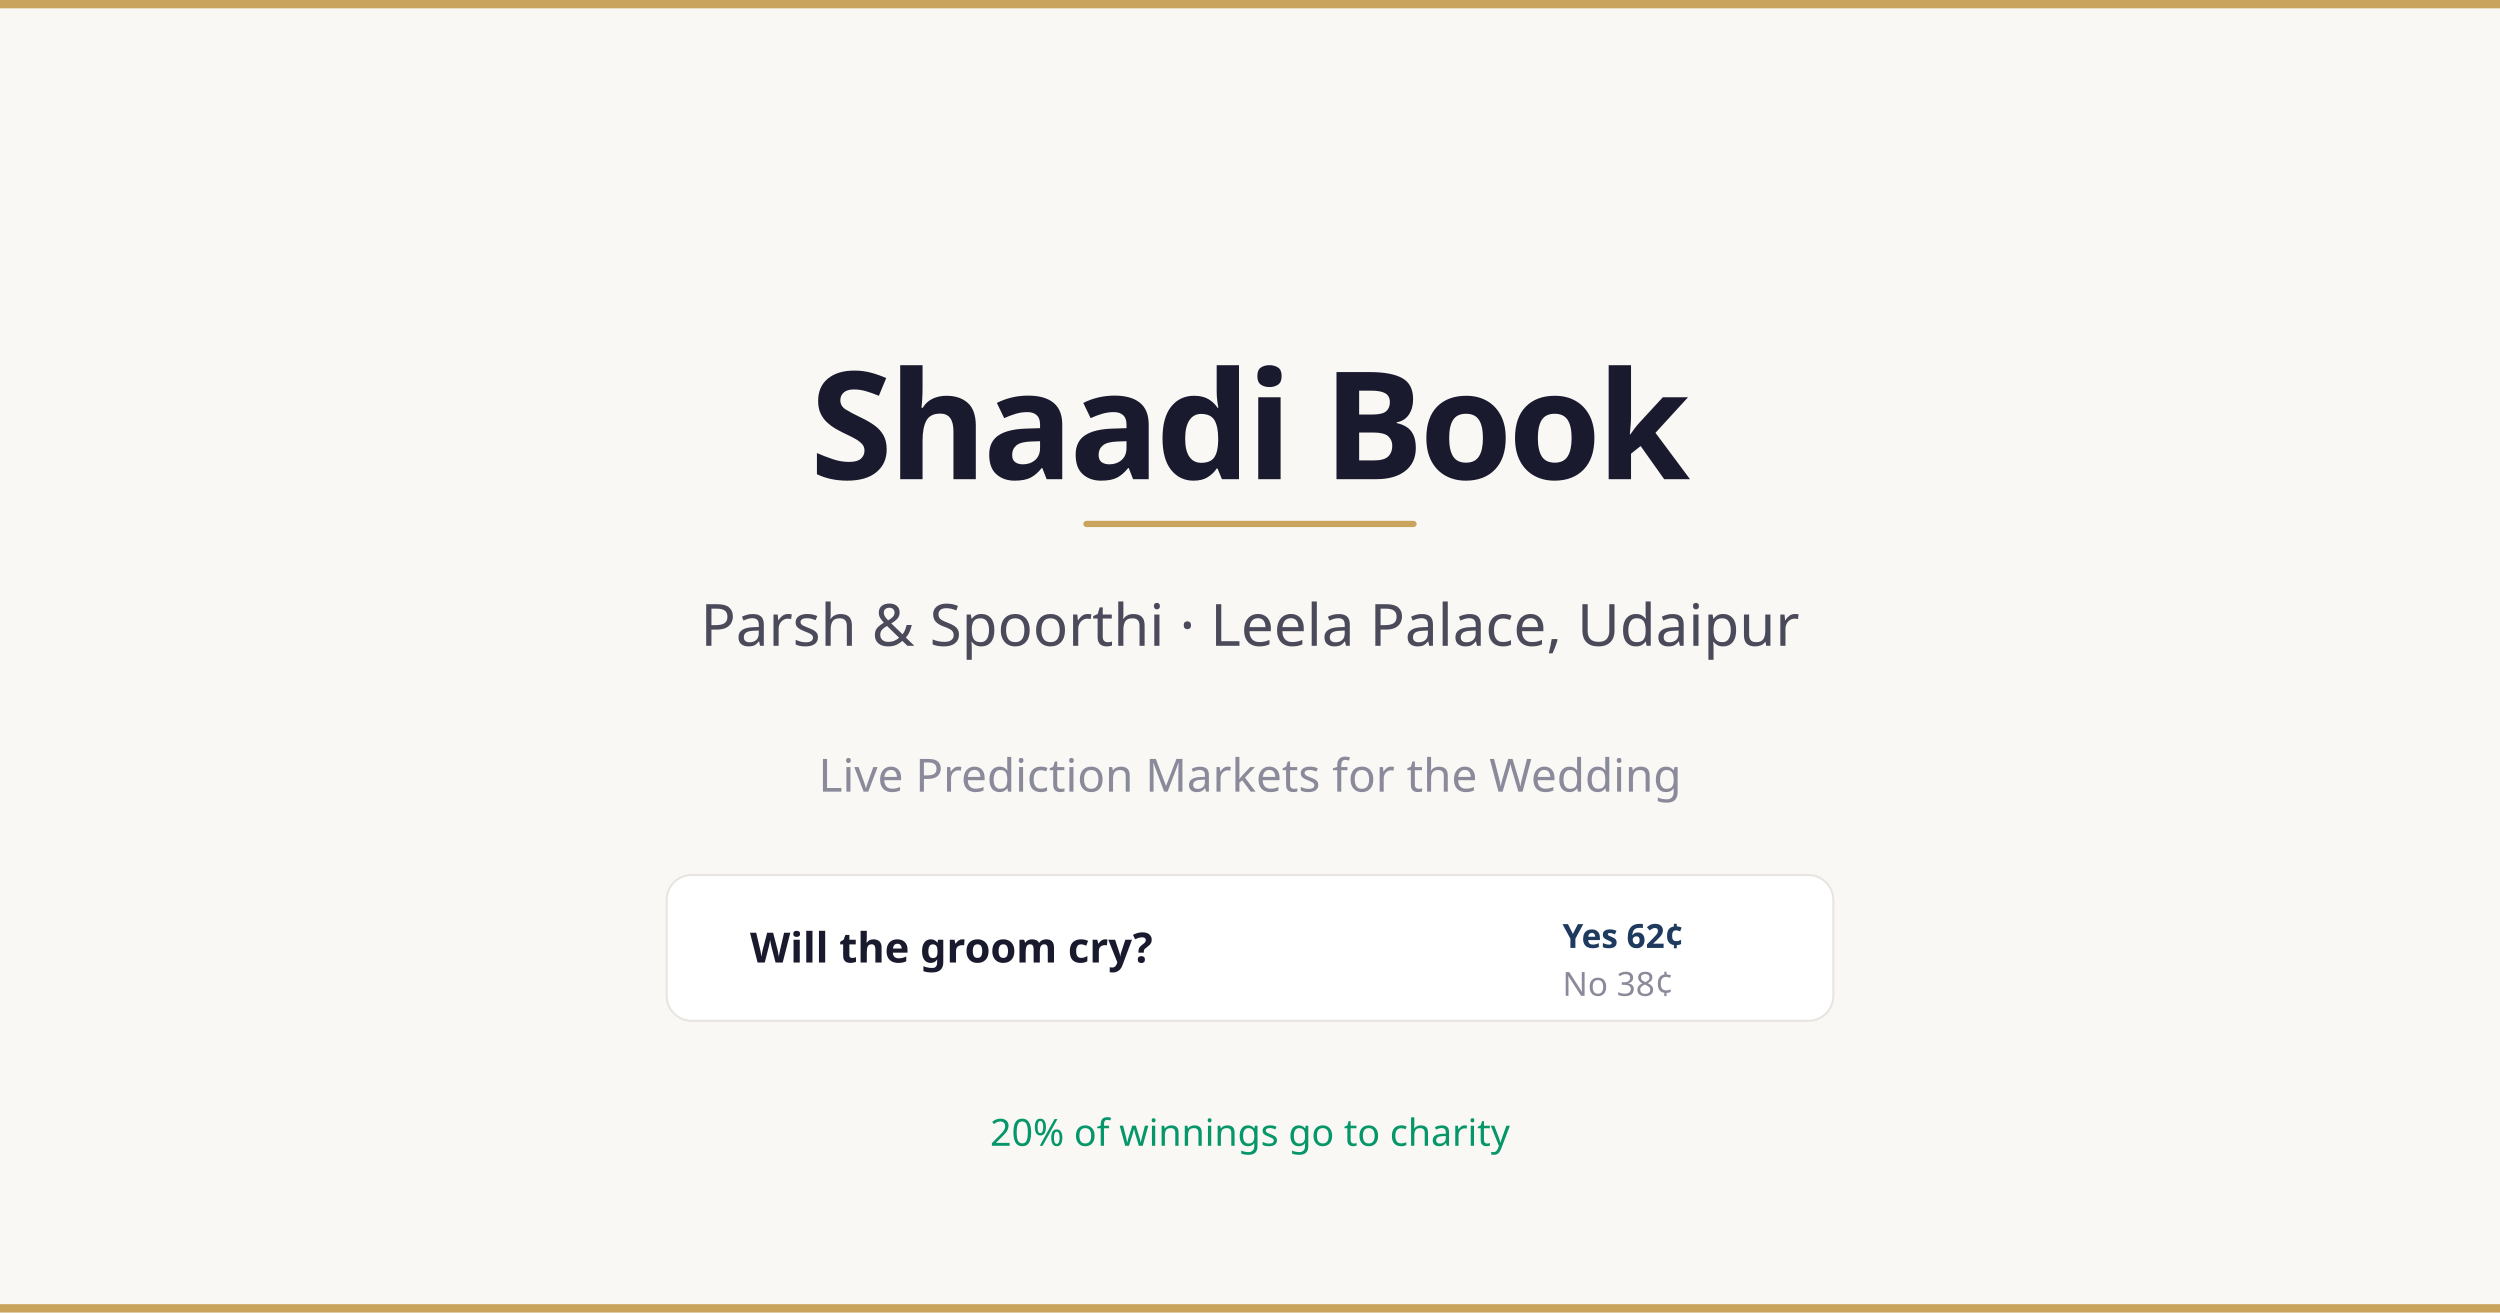
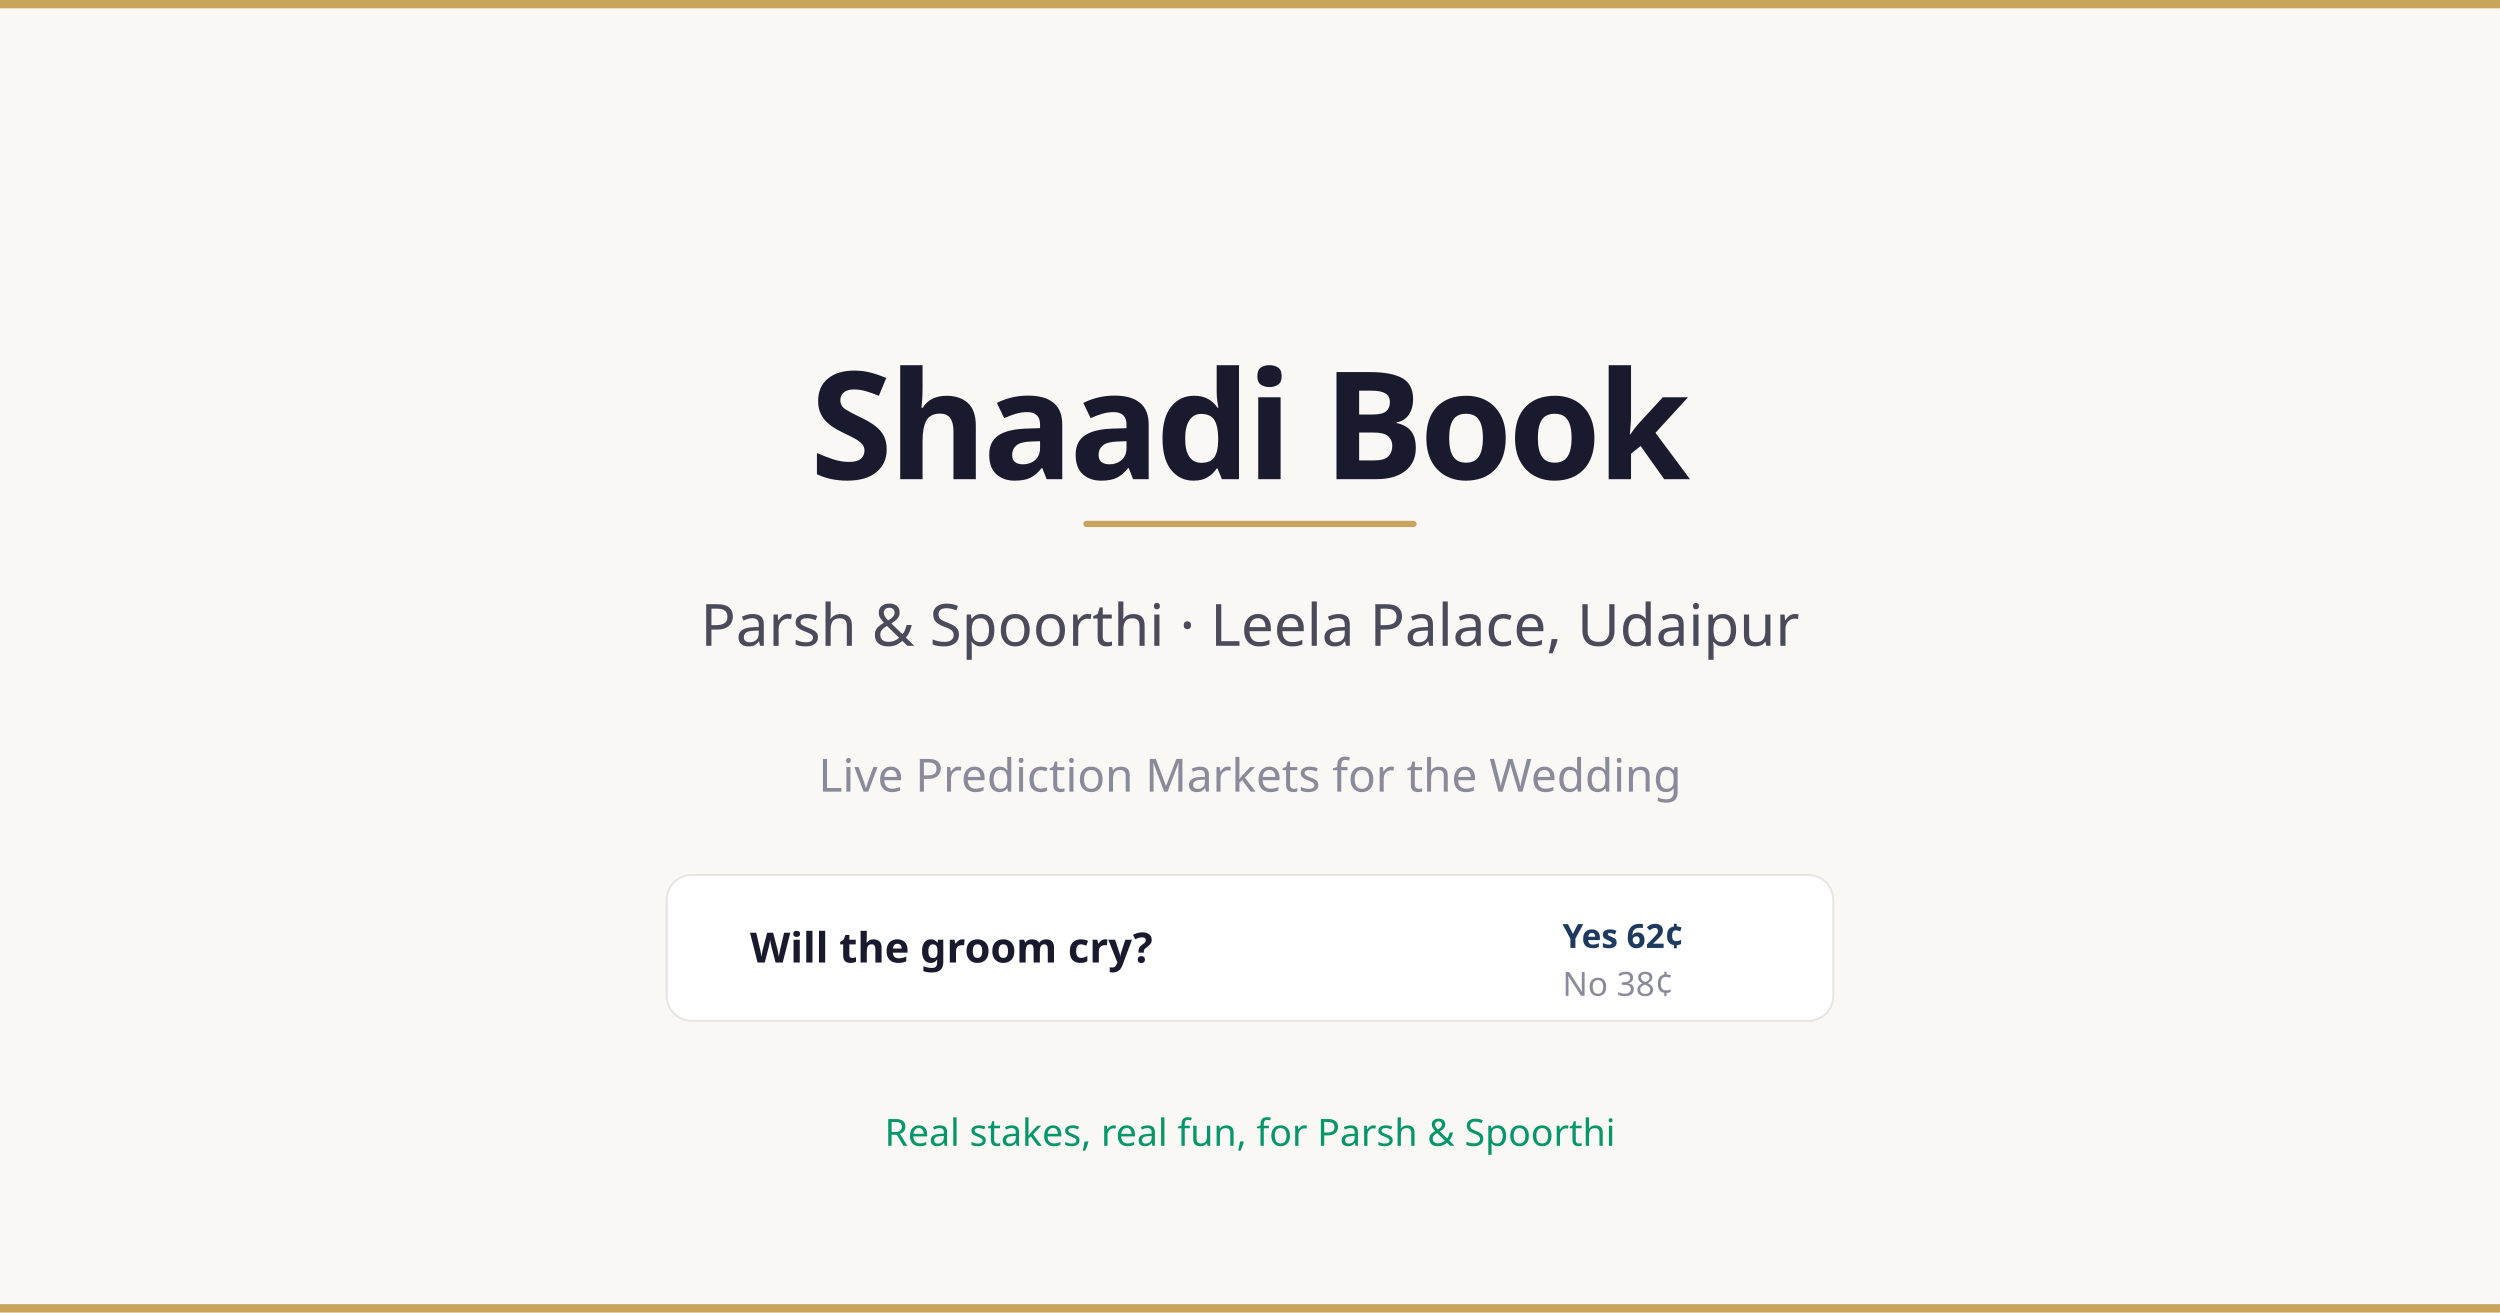
<svg xmlns="http://www.w3.org/2000/svg" viewBox="0 0 1200 630">
  <rect width="1200" height="630" fill="#faf8f5" />
  <rect width="1200" height="4" fill="#c8a45c" />
  <rect y="626" width="1200" height="4" fill="#c8a45c" />
  <text x="600" y="230" text-anchor="middle" font-family="system-ui, sans-serif" font-size="72" font-weight="700" fill="#1a1a2e" letter-spacing="-2">Shaadi Book</text>
  <rect x="520" y="250" width="160" height="3" rx="1.5" fill="#c8a45c" />
  <text x="600" y="310" text-anchor="middle" font-family="system-ui, sans-serif" font-size="28" font-weight="400" fill="#4a4a5a">Parsh &amp; Spoorthi · Leela Palace, Udaipur</text>
  <text x="600" y="380" text-anchor="middle" font-family="system-ui, sans-serif" font-size="22" fill="#8a8a9a">Live Prediction Markets for the Wedding</text>
  <rect x="320" y="420" width="560" height="70" rx="12" fill="white" stroke="#e8e4df" stroke-width="1" />
  <text x="360" y="462" font-family="system-ui, sans-serif" font-size="20" font-weight="600" fill="#1a1a2e">Will the groom cry?</text>
  <text x="750" y="455" font-family="system-ui, sans-serif" font-size="16" font-weight="600" fill="#1e3a5f">Yes 62¢</text>
  <text x="750" y="478" font-family="system-ui, sans-serif" font-size="16" font-weight="400" fill="#8a8a9a">No 38¢</text>
-   <text x="600" y="550" text-anchor="middle" font-family="system-ui, sans-serif" font-size="18" fill="#059669">20% of winnings go to charity</text>
+   <text x="600" y="550" text-anchor="middle" font-family="system-ui, sans-serif" font-size="18" fill="#059669">Real stakes, real fun, for Parsh &amp; Spoorthi</text>
</svg>
